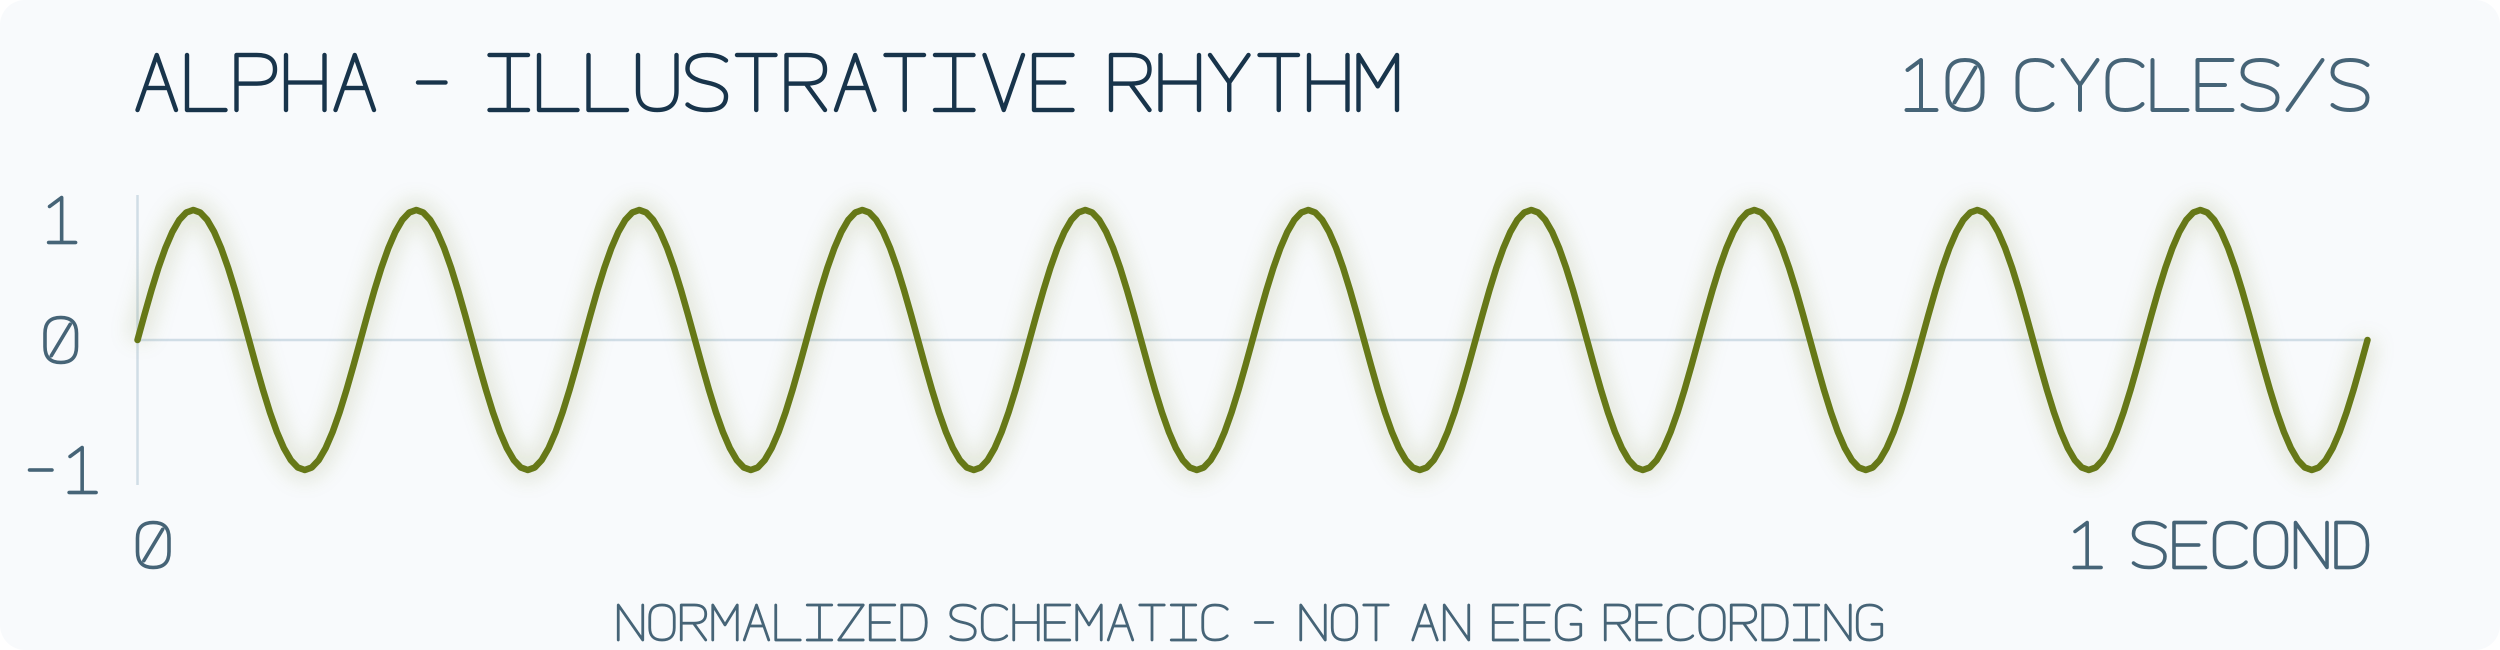
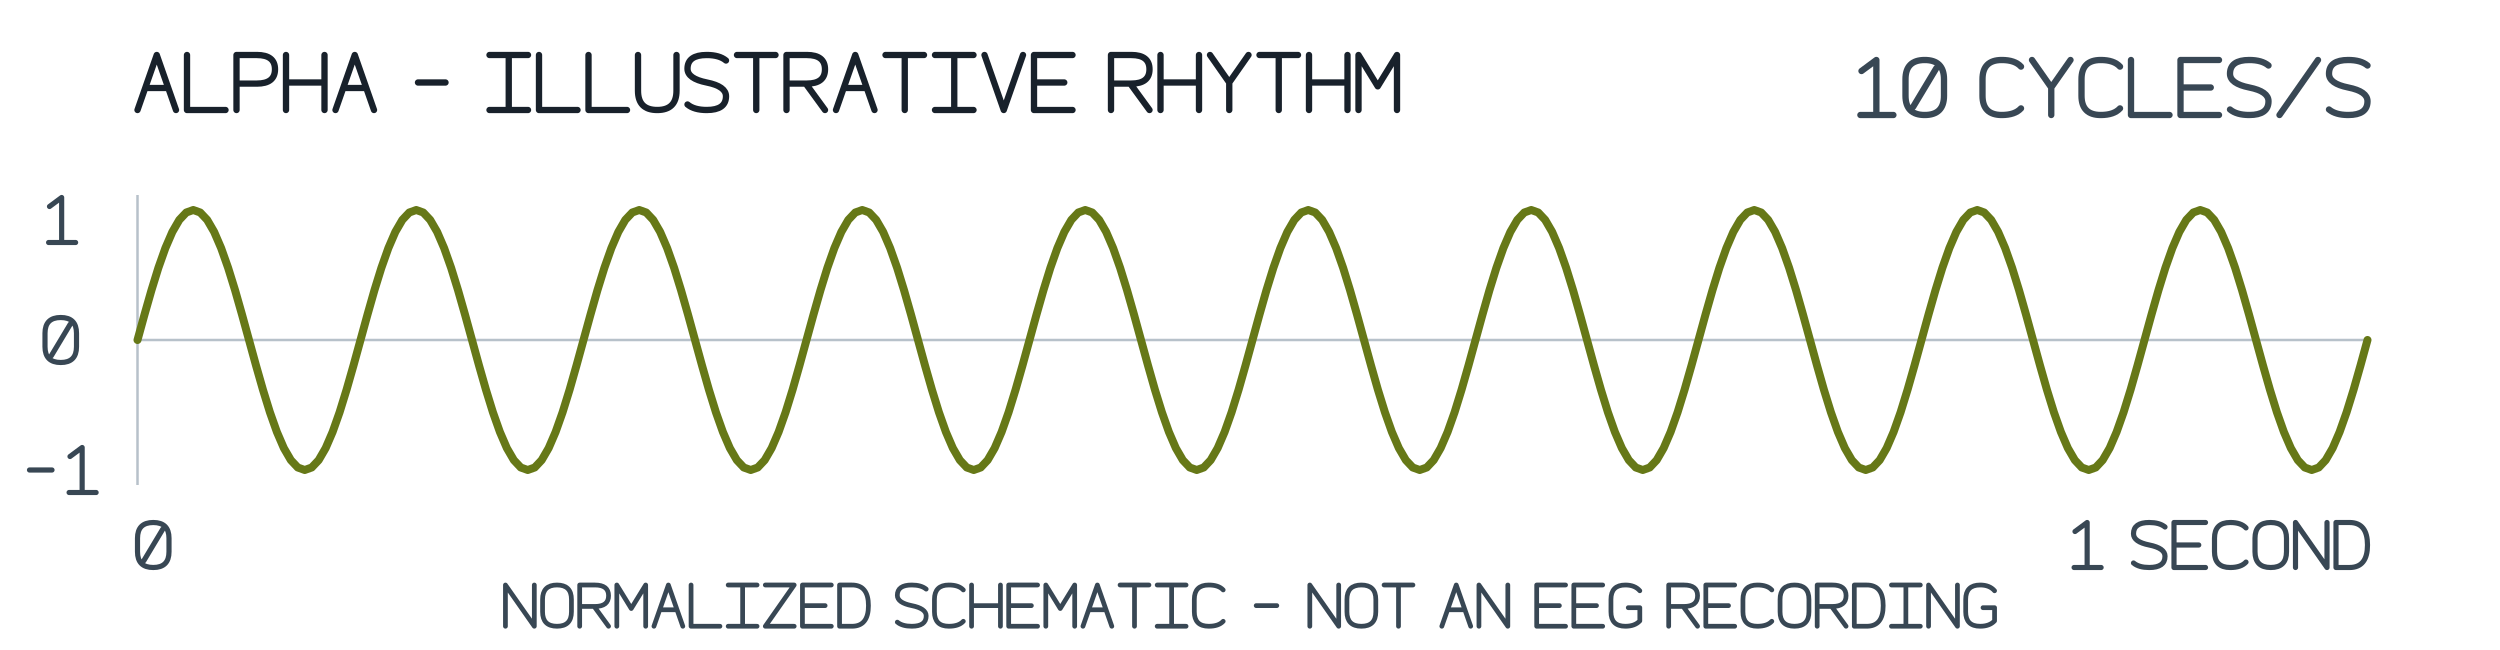
<svg xmlns="http://www.w3.org/2000/svg" xmlns:xlink="http://www.w3.org/1999/xlink" width="1000" height="260" viewBox="0 0 1000 260" role="img" aria-labelledby="title desc">
  <defs>
    <path id="g65" d="M0 10L3.5 0L7 10M1.4 6H5.6" />
    <path id="g66" d="M0 10V0H3.8Q7 0 7 2.5Q7 5 3.8 5H0M3.8 5Q7 5 7 7.5Q7 10 3.8 10H0" />
    <path id="g67" d="M7 1.2Q5.9 0 3.5 0Q0 0 0 3.5V6.5Q0 10 3.5 10Q5.9 10 7 8.8" />
    <path id="g68" d="M0 0V10H3Q7 10 7 5Q7 0 3 0Z" />
    <path id="g69" d="M7 0H0V10H7M0 5H5.5" />
    <path id="g70" d="M7 0H0V10M0 5H5.5" />
    <path id="g71" d="M7 1.4Q5.8 0 3.5 0Q0 0 0 3.5V6.5Q0 10 3.5 10Q5.8 10 7 8.7V5.5H4.2" />
    <path id="g72" d="M0 0V10M7 0V10M0 5H7" />
    <path id="g73" d="M0 0H7M3.5 0V10M0 10H7" />
    <path id="g74" d="M0 0H7V7Q7 10 3.5 10Q0 10 0 7" />
    <path id="g75" d="M0 0V10M7 0L0 6M2.9 3.5L7 10" />
    <path id="g76" d="M0 0V10H7" />
    <path id="g77" d="M0 10V0L3.5 5.7L7 0V10" />
    <path id="g78" d="M0 10V0L7 10V0" />
    <path id="g79" d="M3.5 0Q0 0 0 3.5V6.5Q0 10 3.5 10Q7 10 7 6.5V3.5Q7 0 3.5 0Z" />
    <path id="g80" d="M0 10V0H3.7Q7 0 7 2.6Q7 5.2 3.7 5.2H0" />
    <path id="g81" d="M3.5 0Q0 0 0 3.5V6.5Q0 10 3.5 10Q7 10 7 6.5V3.5Q7 0 3.5 0M4.5 7L8 11" />
    <path id="g82" d="M0 10V0H3.7Q7 0 7 2.6Q7 5.2 3.7 5.2H0M3.5 5.2L7 10" />
    <path id="g83" d="M7 1Q5.8 0 3.5 0Q0 0 0 2.5Q0 4.3 3.5 5Q7 5.7 7 7.5Q7 10 3.5 10Q1.2 10 0 9" />
    <path id="g84" d="M0 0H7M3.5 0V10" />
    <path id="g85" d="M0 0V6.5Q0 10 3.5 10Q7 10 7 6.5V0" />
    <path id="g86" d="M0 0L3.5 10L7 0" />
    <path id="g87" d="M0 0L1.5 10L3.5 4.5L5.5 10L7 0" />
    <path id="g88" d="M0 0L7 10M7 0L0 10" />
    <path id="g89" d="M0 0L3.5 5L7 0M3.5 5V10" />
    <path id="g90" d="M0 0H7L0 10H7" />
    <path id="g48" d="M3.5 0Q0 0 0 3.5V6.5Q0 10 3.5 10Q7 10 7 6.5V3.5Q7 0 3.5 0ZM1.4 8.5L5.6 1.5" />
    <path id="g49" d="M1 2L3.7 0V10M0.8 10H6.8" />
    <path id="g50" d="M0 2.4Q0 0 3.5 0Q7 0 7 2.6Q7 4.3 4.7 6L0 10H7" />
    <path id="g51" d="M0 1Q1.1 0 3.5 0Q7 0 7 2.5Q7 5 3.5 5M2.7 5Q7 5 7 7.5Q7 10 3.5 10Q1.1 10 0 9" />
    <path id="g52" d="M5.5 10V0L0 6.7H7" />
    <path id="g53" d="M7 0H0V4.8H3.5Q7 4.8 7 7.4Q7 10 3.5 10Q1.1 10 0 9" />
    <path id="g54" d="M6.7 1Q5.8 0 3.5 0Q0 0 0 4V6.8Q0 10 3.5 10Q7 10 7 7Q7 4.5 3.5 4.5H0" />
    <path id="g55" d="M0 0H7L2 10" />
    <path id="g56" d="M3.5 0Q0 0 0 2.5Q0 5 3.5 5Q7 5 7 2.5Q7 0 3.5 0ZM3.5 5Q0 5 0 7.5Q0 10 3.5 10Q7 10 7 7.5Q7 5 3.5 5Z" />
    <path id="g57" d="M7 5.5H3.5Q0 5.5 0 2.8Q0 0 3.5 0Q7 0 7 3.3V6Q7 10 3.5 10Q1.2 10 0.3 9" />
    <path id="g45" d="M1 5H6" />
    <path id="g46" d="M3.4 9.5L3.6 9.5" />
    <path id="g44" d="M3.8 9L2.8 11" />
    <path id="g58" d="M3.4 2.3L3.6 2.3M3.4 7.7L3.6 7.7" />
    <path id="g47" d="M0 10L7 0" />
    <path id="g60" d="M6.5 1L0.5 5L6.5 9" />
    <path id="g62" d="M0.5 1L6.5 5L0.5 9" />
    <path id="g40" d="M5.5 0Q1.5 5 5.5 10" />
    <path id="g41" d="M1.5 0Q5.5 5 1.5 10" />
    <path id="g43" d="M0 5H7M3.5 1.5V8.5" />
-     <filter id="wave-glow" x="-20%" y="-100%" width="140%" height="300%">
-       <feGaussianBlur stdDeviation="4" />
-     </filter>
  </defs>
-   <rect width="1000" height="260" rx="10" fill="#f8fafc" />
-   <g data-lettering="ALPHA - ILLUSTRATIVE RHYTHM" aria-label="ALPHA - ILLUSTRATIVE RHYTHM" transform="translate(55.000 22) scale(2.2)" fill="none" stroke="#18344b" stroke-width=".8" stroke-linecap="round" stroke-linejoin="round">
+   <g data-lettering="ALPHA - ILLUSTRATIVE RHYTHM" aria-label="ALPHA - ILLUSTRATIVE RHYTHM" transform="translate(55.000 22) scale(2.2)" fill="none" stroke="#18212b" stroke-width="1.15" stroke-linecap="round" stroke-linejoin="round">
    <use xlink:href="#g65" x="0" />
    <use xlink:href="#g76" x="9" />
    <use xlink:href="#g80" x="18" />
    <use xlink:href="#g72" x="27" />
    <use xlink:href="#g65" x="36" />
    <use xlink:href="#g45" x="50" />
    <use xlink:href="#g73" x="64" />
    <use xlink:href="#g76" x="73" />
    <use xlink:href="#g76" x="82" />
    <use xlink:href="#g85" x="91" />
    <use xlink:href="#g83" x="100" />
    <use xlink:href="#g84" x="109" />
    <use xlink:href="#g82" x="118" />
    <use xlink:href="#g65" x="127" />
    <use xlink:href="#g84" x="136" />
    <use xlink:href="#g73" x="145" />
    <use xlink:href="#g86" x="154" />
    <use xlink:href="#g69" x="163" />
    <use xlink:href="#g82" x="177" />
    <use xlink:href="#g72" x="186" />
    <use xlink:href="#g89" x="195" />
    <use xlink:href="#g84" x="204" />
    <use xlink:href="#g72" x="213" />
    <use xlink:href="#g77" x="222" />
  </g>
-   <g data-lettering="10 CYCLES/S" aria-label="10 CYCLES/S" transform="translate(761.000 24) scale(2)" fill="none" stroke="#466477" stroke-width=".8" stroke-linecap="round" stroke-linejoin="round">
+   <g data-lettering="10 CYCLES/S" aria-label="10 CYCLES/S" transform="translate(742.400 24) scale(2.2)" fill="none" stroke="#384754" stroke-width="1.15" stroke-linecap="round" stroke-linejoin="round">
    <use xlink:href="#g49" x="0" />
    <use xlink:href="#g48" x="9" />
    <use xlink:href="#g67" x="23" />
    <use xlink:href="#g89" x="32" />
    <use xlink:href="#g67" x="41" />
    <use xlink:href="#g76" x="50" />
    <use xlink:href="#g69" x="59" />
    <use xlink:href="#g83" x="68" />
    <use xlink:href="#g47" x="77" />
    <use xlink:href="#g83" x="86" />
  </g>
-   <path d="M55 78V194 M55 136H947" stroke="#d0dde6" fill="none" />
-   <path d="M55.00 136.00 L57.79 125.86 L60.58 116.10 L63.36 107.11 L66.15 99.23 L68.94 92.76 L71.72 87.96 L74.51 85.00 L77.30 84.00 L80.09 85.00 L82.88 87.96 L85.66 92.76 L88.45 99.23 L91.24 107.11 L94.03 116.10 L96.81 125.86 L99.60 136.00 L102.39 146.14 L105.18 155.90 L107.96 164.89 L110.75 172.77 L113.54 179.24 L116.33 184.04 L119.11 187.00 L121.90 188.00 L124.69 187.00 L127.48 184.04 L130.26 179.24 L133.05 172.77 L135.84 164.89 L138.62 155.90 L141.41 146.14 L144.20 136.00 L146.99 125.86 L149.77 116.10 L152.56 107.11 L155.35 99.23 L158.14 92.76 L160.93 87.96 L163.71 85.00 L166.50 84.00 L169.29 85.00 L172.07 87.96 L174.86 92.76 L177.65 99.23 L180.44 107.11 L183.22 116.10 L186.01 125.86 L188.80 136.00 L191.59 146.14 L194.38 155.90 L197.16 164.89 L199.95 172.77 L202.74 179.24 L205.53 184.04 L208.31 187.00 L211.10 188.00 L213.89 187.00 L216.67 184.04 L219.46 179.24 L222.25 172.77 L225.04 164.89 L227.83 155.90 L230.61 146.14 L233.40 136.00 L236.19 125.86 L238.97 116.10 L241.76 107.11 L244.55 99.23 L247.34 92.76 L250.12 87.96 L252.91 85.00 L255.70 84.00 L258.49 85.00 L261.27 87.96 L264.06 92.76 L266.85 99.23 L269.64 107.11 L272.42 116.10 L275.21 125.86 L278.00 136.00 L280.79 146.14 L283.57 155.90 L286.36 164.89 L289.15 172.77 L291.94 179.24 L294.73 184.04 L297.51 187.00 L300.30 188.00 L303.09 187.00 L305.88 184.04 L308.66 179.24 L311.45 172.77 L314.24 164.89 L317.03 155.90 L319.81 146.14 L322.60 136.00 L325.39 125.86 L328.18 116.10 L330.96 107.11 L333.75 99.23 L336.54 92.76 L339.32 87.96 L342.11 85.00 L344.90 84.00 L347.69 85.00 L350.47 87.96 L353.26 92.76 L356.05 99.23 L358.84 107.11 L361.62 116.10 L364.41 125.86 L367.20 136.00 L369.99 146.14 L372.78 155.90 L375.56 164.89 L378.35 172.77 L381.14 179.24 L383.93 184.04 L386.71 187.00 L389.50 188.00 L392.29 187.00 L395.07 184.04 L397.86 179.24 L400.65 172.77 L403.44 164.89 L406.22 155.90 L409.01 146.14 L411.80 136.00 L414.59 125.86 L417.38 116.10 L420.16 107.11 L422.95 99.23 L425.74 92.76 L428.53 87.96 L431.31 85.00 L434.10 84.00 L436.89 85.00 L439.68 87.96 L442.46 92.76 L445.25 99.23 L448.04 107.11 L450.82 116.10 L453.61 125.86 L456.40 136.00 L459.19 146.14 L461.97 155.90 L464.76 164.89 L467.55 172.77 L470.34 179.24 L473.12 184.04 L475.91 187.00 L478.70 188.00 L481.49 187.00 L484.28 184.04 L487.06 179.24 L489.85 172.77 L492.64 164.89 L495.43 155.90 L498.21 146.14 L501.00 136.00 L503.79 125.86 L506.57 116.10 L509.36 107.11 L512.15 99.23 L514.94 92.76 L517.73 87.96 L520.51 85.00 L523.30 84.00 L526.09 85.00 L528.88 87.96 L531.66 92.76 L534.45 99.23 L537.24 107.11 L540.02 116.10 L542.81 125.86 L545.60 136.00 L548.39 146.14 L551.17 155.90 L553.96 164.89 L556.75 172.77 L559.54 179.24 L562.33 184.04 L565.11 187.00 L567.90 188.00 L570.69 187.00 L573.48 184.04 L576.26 179.24 L579.05 172.77 L581.84 164.89 L584.62 155.90 L587.41 146.14 L590.20 136.00 L592.99 125.86 L595.77 116.10 L598.56 107.11 L601.35 99.23 L604.14 92.76 L606.93 87.96 L609.71 85.00 L612.50 84.00 L615.29 85.00 L618.07 87.96 L620.86 92.76 L623.65 99.23 L626.44 107.11 L629.23 116.10 L632.01 125.86 L634.80 136.00 L637.59 146.14 L640.38 155.90 L643.16 164.89 L645.95 172.77 L648.74 179.24 L651.52 184.04 L654.31 187.00 L657.10 188.00 L659.89 187.00 L662.68 184.04 L665.46 179.24 L668.25 172.77 L671.04 164.89 L673.82 155.90 L676.61 146.14 L679.40 136.00 L682.19 125.86 L684.98 116.10 L687.76 107.11 L690.55 99.23 L693.34 92.76 L696.12 87.96 L698.91 85.00 L701.70 84.00 L704.49 85.00 L707.27 87.96 L710.06 92.76 L712.85 99.23 L715.64 107.11 L718.43 116.10 L721.21 125.86 L724.00 136.00 L726.79 146.14 L729.57 155.90 L732.36 164.89 L735.15 172.77 L737.94 179.24 L740.73 184.04 L743.51 187.00 L746.30 188.00 L749.09 187.00 L751.88 184.04 L754.66 179.24 L757.45 172.77 L760.24 164.89 L763.02 155.90 L765.81 146.14 L768.60 136.00 L771.39 125.86 L774.18 116.10 L776.96 107.11 L779.75 99.23 L782.54 92.76 L785.32 87.96 L788.11 85.00 L790.90 84.00 L793.69 85.00 L796.48 87.96 L799.26 92.76 L802.05 99.23 L804.84 107.11 L807.62 116.10 L810.41 125.86 L813.20 136.00 L815.99 146.14 L818.77 155.90 L821.56 164.89 L824.35 172.77 L827.14 179.24 L829.93 184.04 L832.71 187.00 L835.50 188.00 L838.29 187.00 L841.07 184.04 L843.86 179.24 L846.65 172.77 L849.44 164.89 L852.23 155.90 L855.01 146.14 L857.80 136.00 L860.59 125.86 L863.38 116.10 L866.16 107.11 L868.95 99.23 L871.74 92.76 L874.52 87.96 L877.31 85.00 L880.10 84.00 L882.89 85.00 L885.68 87.96 L888.46 92.76 L891.25 99.23 L894.04 107.11 L896.82 116.10 L899.61 125.86 L902.40 136.00 L905.19 146.14 L907.98 155.90 L910.76 164.89 L913.55 172.77 L916.34 179.24 L919.12 184.04 L921.91 187.00 L924.70 188.00 L927.49 187.00 L930.27 184.04 L933.06 179.24 L935.85 172.77 L938.64 164.89 L941.43 155.90 L944.21 146.14 L947.00 136.00" stroke="#667817" stroke-width="8" opacity=".16" fill="none" filter="url(#wave-glow)" />
-   <path data-wave="alpha" data-example-hz="10" d="M55.00 136.00 L57.79 125.86 L60.58 116.10 L63.36 107.11 L66.15 99.23 L68.94 92.76 L71.72 87.96 L74.51 85.00 L77.30 84.00 L80.09 85.00 L82.88 87.96 L85.66 92.76 L88.45 99.23 L91.24 107.11 L94.03 116.10 L96.81 125.86 L99.60 136.00 L102.39 146.14 L105.18 155.90 L107.96 164.89 L110.75 172.77 L113.54 179.24 L116.33 184.04 L119.11 187.00 L121.90 188.00 L124.69 187.00 L127.48 184.04 L130.26 179.24 L133.05 172.77 L135.84 164.89 L138.62 155.90 L141.41 146.14 L144.20 136.00 L146.99 125.86 L149.77 116.10 L152.56 107.11 L155.35 99.23 L158.14 92.76 L160.93 87.96 L163.71 85.00 L166.50 84.00 L169.29 85.00 L172.07 87.96 L174.86 92.76 L177.65 99.23 L180.44 107.11 L183.22 116.10 L186.01 125.86 L188.80 136.00 L191.59 146.14 L194.38 155.90 L197.16 164.89 L199.95 172.77 L202.74 179.24 L205.53 184.04 L208.31 187.00 L211.10 188.00 L213.89 187.00 L216.67 184.04 L219.46 179.24 L222.25 172.77 L225.04 164.89 L227.83 155.90 L230.61 146.14 L233.40 136.00 L236.19 125.86 L238.97 116.10 L241.76 107.11 L244.55 99.23 L247.34 92.76 L250.12 87.96 L252.91 85.00 L255.70 84.00 L258.49 85.00 L261.27 87.96 L264.06 92.76 L266.85 99.23 L269.64 107.11 L272.42 116.10 L275.21 125.86 L278.00 136.00 L280.79 146.14 L283.57 155.90 L286.36 164.89 L289.15 172.77 L291.94 179.24 L294.73 184.04 L297.51 187.00 L300.30 188.00 L303.09 187.00 L305.88 184.04 L308.66 179.24 L311.45 172.77 L314.24 164.89 L317.03 155.90 L319.81 146.14 L322.60 136.00 L325.39 125.86 L328.18 116.10 L330.96 107.11 L333.75 99.23 L336.54 92.76 L339.32 87.96 L342.11 85.00 L344.90 84.00 L347.69 85.00 L350.47 87.96 L353.26 92.76 L356.05 99.23 L358.84 107.11 L361.62 116.10 L364.41 125.86 L367.20 136.00 L369.99 146.14 L372.78 155.90 L375.56 164.89 L378.35 172.77 L381.14 179.24 L383.93 184.04 L386.71 187.00 L389.50 188.00 L392.29 187.00 L395.07 184.04 L397.86 179.24 L400.65 172.77 L403.44 164.89 L406.22 155.90 L409.01 146.14 L411.80 136.00 L414.59 125.86 L417.38 116.10 L420.16 107.11 L422.95 99.23 L425.74 92.76 L428.53 87.96 L431.31 85.00 L434.10 84.00 L436.89 85.00 L439.68 87.96 L442.46 92.76 L445.25 99.23 L448.04 107.11 L450.82 116.10 L453.61 125.86 L456.40 136.00 L459.19 146.14 L461.97 155.90 L464.76 164.89 L467.55 172.77 L470.34 179.24 L473.12 184.04 L475.91 187.00 L478.70 188.00 L481.49 187.00 L484.28 184.04 L487.06 179.24 L489.85 172.77 L492.64 164.89 L495.43 155.90 L498.21 146.14 L501.00 136.00 L503.79 125.86 L506.57 116.10 L509.36 107.11 L512.15 99.23 L514.94 92.76 L517.73 87.96 L520.51 85.00 L523.30 84.00 L526.09 85.00 L528.88 87.96 L531.66 92.76 L534.45 99.23 L537.24 107.11 L540.02 116.10 L542.81 125.86 L545.60 136.00 L548.39 146.14 L551.17 155.90 L553.96 164.89 L556.75 172.77 L559.54 179.24 L562.33 184.04 L565.11 187.00 L567.90 188.00 L570.69 187.00 L573.48 184.04 L576.26 179.24 L579.05 172.77 L581.84 164.89 L584.62 155.90 L587.41 146.14 L590.20 136.00 L592.99 125.86 L595.77 116.10 L598.56 107.11 L601.35 99.23 L604.14 92.76 L606.93 87.96 L609.71 85.00 L612.50 84.00 L615.29 85.00 L618.07 87.96 L620.86 92.76 L623.65 99.23 L626.44 107.11 L629.23 116.10 L632.01 125.86 L634.80 136.00 L637.59 146.14 L640.38 155.90 L643.16 164.89 L645.95 172.77 L648.74 179.24 L651.52 184.04 L654.31 187.00 L657.10 188.00 L659.89 187.00 L662.68 184.04 L665.46 179.24 L668.25 172.77 L671.04 164.89 L673.82 155.90 L676.61 146.14 L679.40 136.00 L682.19 125.86 L684.98 116.10 L687.76 107.11 L690.55 99.23 L693.34 92.76 L696.12 87.96 L698.91 85.00 L701.70 84.00 L704.49 85.00 L707.27 87.96 L710.06 92.76 L712.85 99.23 L715.64 107.11 L718.43 116.10 L721.21 125.86 L724.00 136.00 L726.79 146.14 L729.57 155.90 L732.36 164.89 L735.15 172.77 L737.94 179.24 L740.73 184.04 L743.51 187.00 L746.30 188.00 L749.09 187.00 L751.88 184.04 L754.66 179.24 L757.45 172.77 L760.24 164.89 L763.02 155.90 L765.81 146.14 L768.60 136.00 L771.39 125.86 L774.18 116.10 L776.96 107.11 L779.75 99.23 L782.54 92.76 L785.32 87.96 L788.11 85.00 L790.90 84.00 L793.69 85.00 L796.48 87.96 L799.26 92.76 L802.05 99.23 L804.84 107.11 L807.62 116.10 L810.41 125.86 L813.20 136.00 L815.99 146.14 L818.77 155.90 L821.56 164.89 L824.35 172.77 L827.14 179.24 L829.93 184.04 L832.71 187.00 L835.50 188.00 L838.29 187.00 L841.07 184.04 L843.86 179.24 L846.65 172.77 L849.44 164.89 L852.23 155.90 L855.01 146.14 L857.80 136.00 L860.59 125.86 L863.38 116.10 L866.16 107.11 L868.95 99.23 L871.74 92.76 L874.52 87.96 L877.31 85.00 L880.10 84.00 L882.89 85.00 L885.68 87.96 L888.46 92.76 L891.25 99.23 L894.04 107.11 L896.82 116.10 L899.61 125.86 L902.40 136.00 L905.19 146.14 L907.98 155.90 L910.76 164.89 L913.55 172.77 L916.34 179.24 L919.12 184.04 L921.91 187.00 L924.70 188.00 L927.49 187.00 L930.27 184.04 L933.06 179.24 L935.85 172.77 L938.64 164.89 L941.43 155.90 L944.21 146.14 L947.00 136.00" stroke="#667817" stroke-width="2.6" stroke-linecap="round" stroke-linejoin="round" fill="none" />
-   <g data-lettering="1" aria-label="1" transform="translate(18.000 79) scale(1.8)" fill="none" stroke="#466477" stroke-width=".8" stroke-linecap="round" stroke-linejoin="round">
+   <path d="M55 78V194 M55 136H947" stroke="#b7c1ca" fill="none" />
+   <path data-wave="alpha" data-example-hz="10" d="M55.00 136.00 L57.79 125.86 L60.58 116.10 L63.36 107.11 L66.15 99.23 L68.94 92.76 L71.72 87.96 L74.51 85.00 L77.30 84.00 L80.09 85.00 L82.88 87.96 L85.66 92.76 L88.45 99.23 L91.24 107.11 L94.03 116.10 L96.81 125.86 L99.60 136.00 L102.39 146.14 L105.18 155.90 L107.96 164.89 L110.75 172.77 L113.54 179.24 L116.33 184.04 L119.11 187.00 L121.90 188.00 L124.69 187.00 L127.48 184.04 L130.26 179.24 L133.05 172.77 L135.84 164.89 L138.62 155.90 L141.41 146.14 L144.20 136.00 L146.99 125.86 L149.77 116.10 L152.56 107.11 L155.35 99.23 L158.14 92.76 L160.93 87.96 L163.71 85.00 L166.50 84.00 L169.29 85.00 L172.07 87.96 L174.86 92.76 L177.65 99.23 L180.44 107.11 L183.22 116.10 L186.01 125.86 L188.80 136.00 L191.59 146.14 L194.38 155.90 L197.16 164.89 L199.95 172.77 L202.74 179.24 L205.53 184.04 L208.31 187.00 L211.10 188.00 L213.89 187.00 L216.67 184.04 L219.46 179.24 L222.25 172.77 L225.04 164.89 L227.83 155.90 L230.61 146.14 L233.40 136.00 L236.19 125.86 L238.97 116.10 L241.76 107.11 L244.55 99.23 L247.34 92.76 L250.12 87.96 L252.91 85.00 L255.70 84.00 L258.49 85.00 L261.27 87.96 L264.06 92.76 L266.85 99.23 L269.64 107.11 L272.42 116.10 L275.21 125.86 L278.00 136.00 L280.79 146.14 L283.57 155.90 L286.36 164.89 L289.15 172.77 L291.94 179.24 L294.73 184.04 L297.51 187.00 L300.30 188.00 L303.09 187.00 L305.88 184.04 L308.66 179.24 L311.45 172.77 L314.24 164.89 L317.03 155.90 L319.81 146.14 L322.60 136.00 L325.39 125.86 L328.18 116.10 L330.96 107.11 L333.75 99.23 L336.54 92.76 L339.32 87.96 L342.11 85.00 L344.90 84.00 L347.69 85.00 L350.47 87.96 L353.26 92.76 L356.05 99.23 L358.84 107.11 L361.62 116.10 L364.41 125.86 L367.20 136.00 L369.99 146.14 L372.78 155.90 L375.56 164.89 L378.35 172.77 L381.14 179.24 L383.93 184.04 L386.71 187.00 L389.50 188.00 L392.29 187.00 L395.07 184.04 L397.86 179.24 L400.65 172.77 L403.44 164.89 L406.22 155.90 L409.01 146.14 L411.80 136.00 L414.59 125.86 L417.38 116.10 L420.16 107.11 L422.95 99.23 L425.74 92.76 L428.53 87.96 L431.31 85.00 L434.10 84.00 L436.89 85.00 L439.68 87.96 L442.46 92.76 L445.25 99.23 L448.04 107.11 L450.82 116.10 L453.61 125.86 L456.40 136.00 L459.19 146.14 L461.97 155.90 L464.76 164.89 L467.55 172.77 L470.34 179.24 L473.12 184.04 L475.91 187.00 L478.70 188.00 L481.49 187.00 L484.28 184.04 L487.06 179.24 L489.85 172.77 L492.64 164.89 L495.43 155.90 L498.21 146.14 L501.00 136.00 L503.79 125.86 L506.57 116.10 L509.36 107.11 L512.15 99.23 L514.94 92.76 L517.73 87.96 L520.51 85.00 L523.30 84.00 L526.09 85.00 L528.88 87.96 L531.66 92.76 L534.45 99.23 L537.24 107.11 L540.02 116.10 L542.81 125.86 L545.60 136.00 L548.39 146.14 L551.17 155.90 L553.96 164.89 L556.75 172.77 L559.54 179.24 L562.33 184.04 L565.11 187.00 L567.90 188.00 L570.69 187.00 L573.48 184.04 L576.26 179.24 L579.05 172.77 L581.84 164.89 L584.62 155.90 L587.41 146.14 L590.20 136.00 L592.99 125.86 L595.77 116.10 L598.56 107.11 L601.35 99.23 L604.14 92.76 L606.93 87.96 L609.71 85.00 L612.50 84.00 L615.29 85.00 L618.07 87.96 L620.86 92.76 L623.65 99.23 L626.44 107.11 L629.23 116.10 L632.01 125.86 L634.80 136.00 L637.59 146.14 L640.38 155.90 L643.16 164.89 L645.95 172.77 L648.74 179.24 L651.52 184.04 L654.31 187.00 L657.10 188.00 L659.89 187.00 L662.68 184.04 L665.46 179.24 L668.25 172.77 L671.04 164.89 L673.82 155.90 L676.61 146.14 L679.40 136.00 L682.19 125.86 L684.98 116.10 L687.76 107.11 L690.55 99.23 L693.34 92.76 L696.12 87.96 L698.91 85.00 L701.70 84.00 L704.49 85.00 L707.27 87.96 L710.06 92.76 L712.85 99.23 L715.64 107.11 L718.43 116.10 L721.21 125.86 L724.00 136.00 L726.79 146.14 L729.57 155.90 L732.36 164.89 L735.15 172.77 L737.94 179.24 L740.73 184.04 L743.51 187.00 L746.30 188.00 L749.09 187.00 L751.88 184.04 L754.66 179.24 L757.45 172.77 L760.24 164.89 L763.02 155.90 L765.81 146.14 L768.60 136.00 L771.39 125.86 L774.18 116.10 L776.96 107.11 L779.75 99.23 L782.54 92.76 L785.32 87.96 L788.11 85.00 L790.90 84.00 L793.69 85.00 L796.48 87.96 L799.26 92.76 L802.05 99.23 L804.84 107.11 L807.62 116.10 L810.41 125.86 L813.20 136.00 L815.99 146.14 L818.77 155.90 L821.56 164.89 L824.35 172.77 L827.14 179.24 L829.93 184.04 L832.71 187.00 L835.50 188.00 L838.29 187.00 L841.07 184.04 L843.86 179.24 L846.65 172.77 L849.44 164.89 L852.23 155.90 L855.01 146.14 L857.80 136.00 L860.59 125.86 L863.38 116.10 L866.16 107.11 L868.95 99.23 L871.74 92.76 L874.52 87.96 L877.31 85.00 L880.10 84.00 L882.89 85.00 L885.68 87.96 L888.46 92.76 L891.25 99.23 L894.04 107.11 L896.82 116.10 L899.61 125.86 L902.40 136.00 L905.19 146.14 L907.98 155.90 L910.76 164.89 L913.55 172.77 L916.34 179.24 L919.12 184.04 L921.91 187.00 L924.70 188.00 L927.49 187.00 L930.27 184.04 L933.06 179.24 L935.85 172.77 L938.64 164.89 L941.43 155.90 L944.21 146.14 L947.00 136.00" stroke="#667817" stroke-width="3.2" stroke-linecap="round" stroke-linejoin="round" fill="none" />
+   <g data-lettering="1" aria-label="1" transform="translate(18.000 79) scale(1.8)" fill="none" stroke="#384754" stroke-width="1.15" stroke-linecap="round" stroke-linejoin="round">
    <use xlink:href="#g49" x="0" />
  </g>
-   <g data-lettering="0" aria-label="0" transform="translate(18.000 127) scale(1.8)" fill="none" stroke="#466477" stroke-width=".8" stroke-linecap="round" stroke-linejoin="round">
+   <g data-lettering="0" aria-label="0" transform="translate(18.000 127) scale(1.8)" fill="none" stroke="#384754" stroke-width="1.15" stroke-linecap="round" stroke-linejoin="round">
    <use xlink:href="#g48" x="0" />
  </g>
-   <g data-lettering="-1" aria-label="-1" transform="translate(10.000 179) scale(1.8)" fill="none" stroke="#466477" stroke-width=".8" stroke-linecap="round" stroke-linejoin="round">
+   <g data-lettering="-1" aria-label="-1" transform="translate(10.000 179) scale(1.8)" fill="none" stroke="#384754" stroke-width="1.15" stroke-linecap="round" stroke-linejoin="round">
    <use xlink:href="#g45" x="0" />
    <use xlink:href="#g49" x="9" />
  </g>
-   <g data-lettering="0" aria-label="0" transform="translate(55.000 209) scale(1.8)" fill="none" stroke="#466477" stroke-width=".8" stroke-linecap="round" stroke-linejoin="round">
+   <g data-lettering="0" aria-label="0" transform="translate(55.000 209) scale(1.8)" fill="none" stroke="#384754" stroke-width="1.15" stroke-linecap="round" stroke-linejoin="round">
    <use xlink:href="#g48" x="0" />
  </g>
-   <g data-lettering="1 SECOND" aria-label="1 SECOND" transform="translate(828.200 209) scale(1.8)" fill="none" stroke="#466477" stroke-width=".8" stroke-linecap="round" stroke-linejoin="round">
+   <g data-lettering="1 SECOND" aria-label="1 SECOND" transform="translate(828.200 209) scale(1.8)" fill="none" stroke="#384754" stroke-width="1.15" stroke-linecap="round" stroke-linejoin="round">
    <use xlink:href="#g49" x="0" />
    <use xlink:href="#g83" x="14" />
    <use xlink:href="#g69" x="23" />
    <use xlink:href="#g67" x="32" />
    <use xlink:href="#g79" x="41" />
    <use xlink:href="#g78" x="50" />
    <use xlink:href="#g68" x="59" />
  </g>
-   <g data-lettering="NORMALIZED SCHEMATIC - NOT AN EEG RECORDING" aria-label="NORMALIZED SCHEMATIC - NOT AN EEG RECORDING" transform="translate(247.300 242) scale(1.4)" fill="none" stroke="#466477" stroke-width=".8" stroke-linecap="round" stroke-linejoin="round">
+   <g data-lettering="NORMALIZED SCHEMATIC - NOT AN EEG RECORDING" aria-label="NORMALIZED SCHEMATIC - NOT AN EEG RECORDING" transform="translate(202.175 234) scale(1.65)" fill="none" stroke="#384754" stroke-width="1.15" stroke-linecap="round" stroke-linejoin="round">
    <use xlink:href="#g78" x="0" />
    <use xlink:href="#g79" x="9" />
    <use xlink:href="#g82" x="18" />
    <use xlink:href="#g77" x="27" />
    <use xlink:href="#g65" x="36" />
    <use xlink:href="#g76" x="45" />
    <use xlink:href="#g73" x="54" />
    <use xlink:href="#g90" x="63" />
    <use xlink:href="#g69" x="72" />
    <use xlink:href="#g68" x="81" />
    <use xlink:href="#g83" x="95" />
    <use xlink:href="#g67" x="104" />
    <use xlink:href="#g72" x="113" />
    <use xlink:href="#g69" x="122" />
    <use xlink:href="#g77" x="131" />
    <use xlink:href="#g65" x="140" />
    <use xlink:href="#g84" x="149" />
    <use xlink:href="#g73" x="158" />
    <use xlink:href="#g67" x="167" />
    <use xlink:href="#g45" x="181" />
    <use xlink:href="#g78" x="195" />
    <use xlink:href="#g79" x="204" />
    <use xlink:href="#g84" x="213" />
    <use xlink:href="#g65" x="227" />
    <use xlink:href="#g78" x="236" />
    <use xlink:href="#g69" x="250" />
    <use xlink:href="#g69" x="259" />
    <use xlink:href="#g71" x="268" />
    <use xlink:href="#g82" x="282" />
    <use xlink:href="#g69" x="291" />
    <use xlink:href="#g67" x="300" />
    <use xlink:href="#g79" x="309" />
    <use xlink:href="#g82" x="318" />
    <use xlink:href="#g68" x="327" />
    <use xlink:href="#g73" x="336" />
    <use xlink:href="#g78" x="345" />
    <use xlink:href="#g71" x="354" />
  </g>
</svg>
